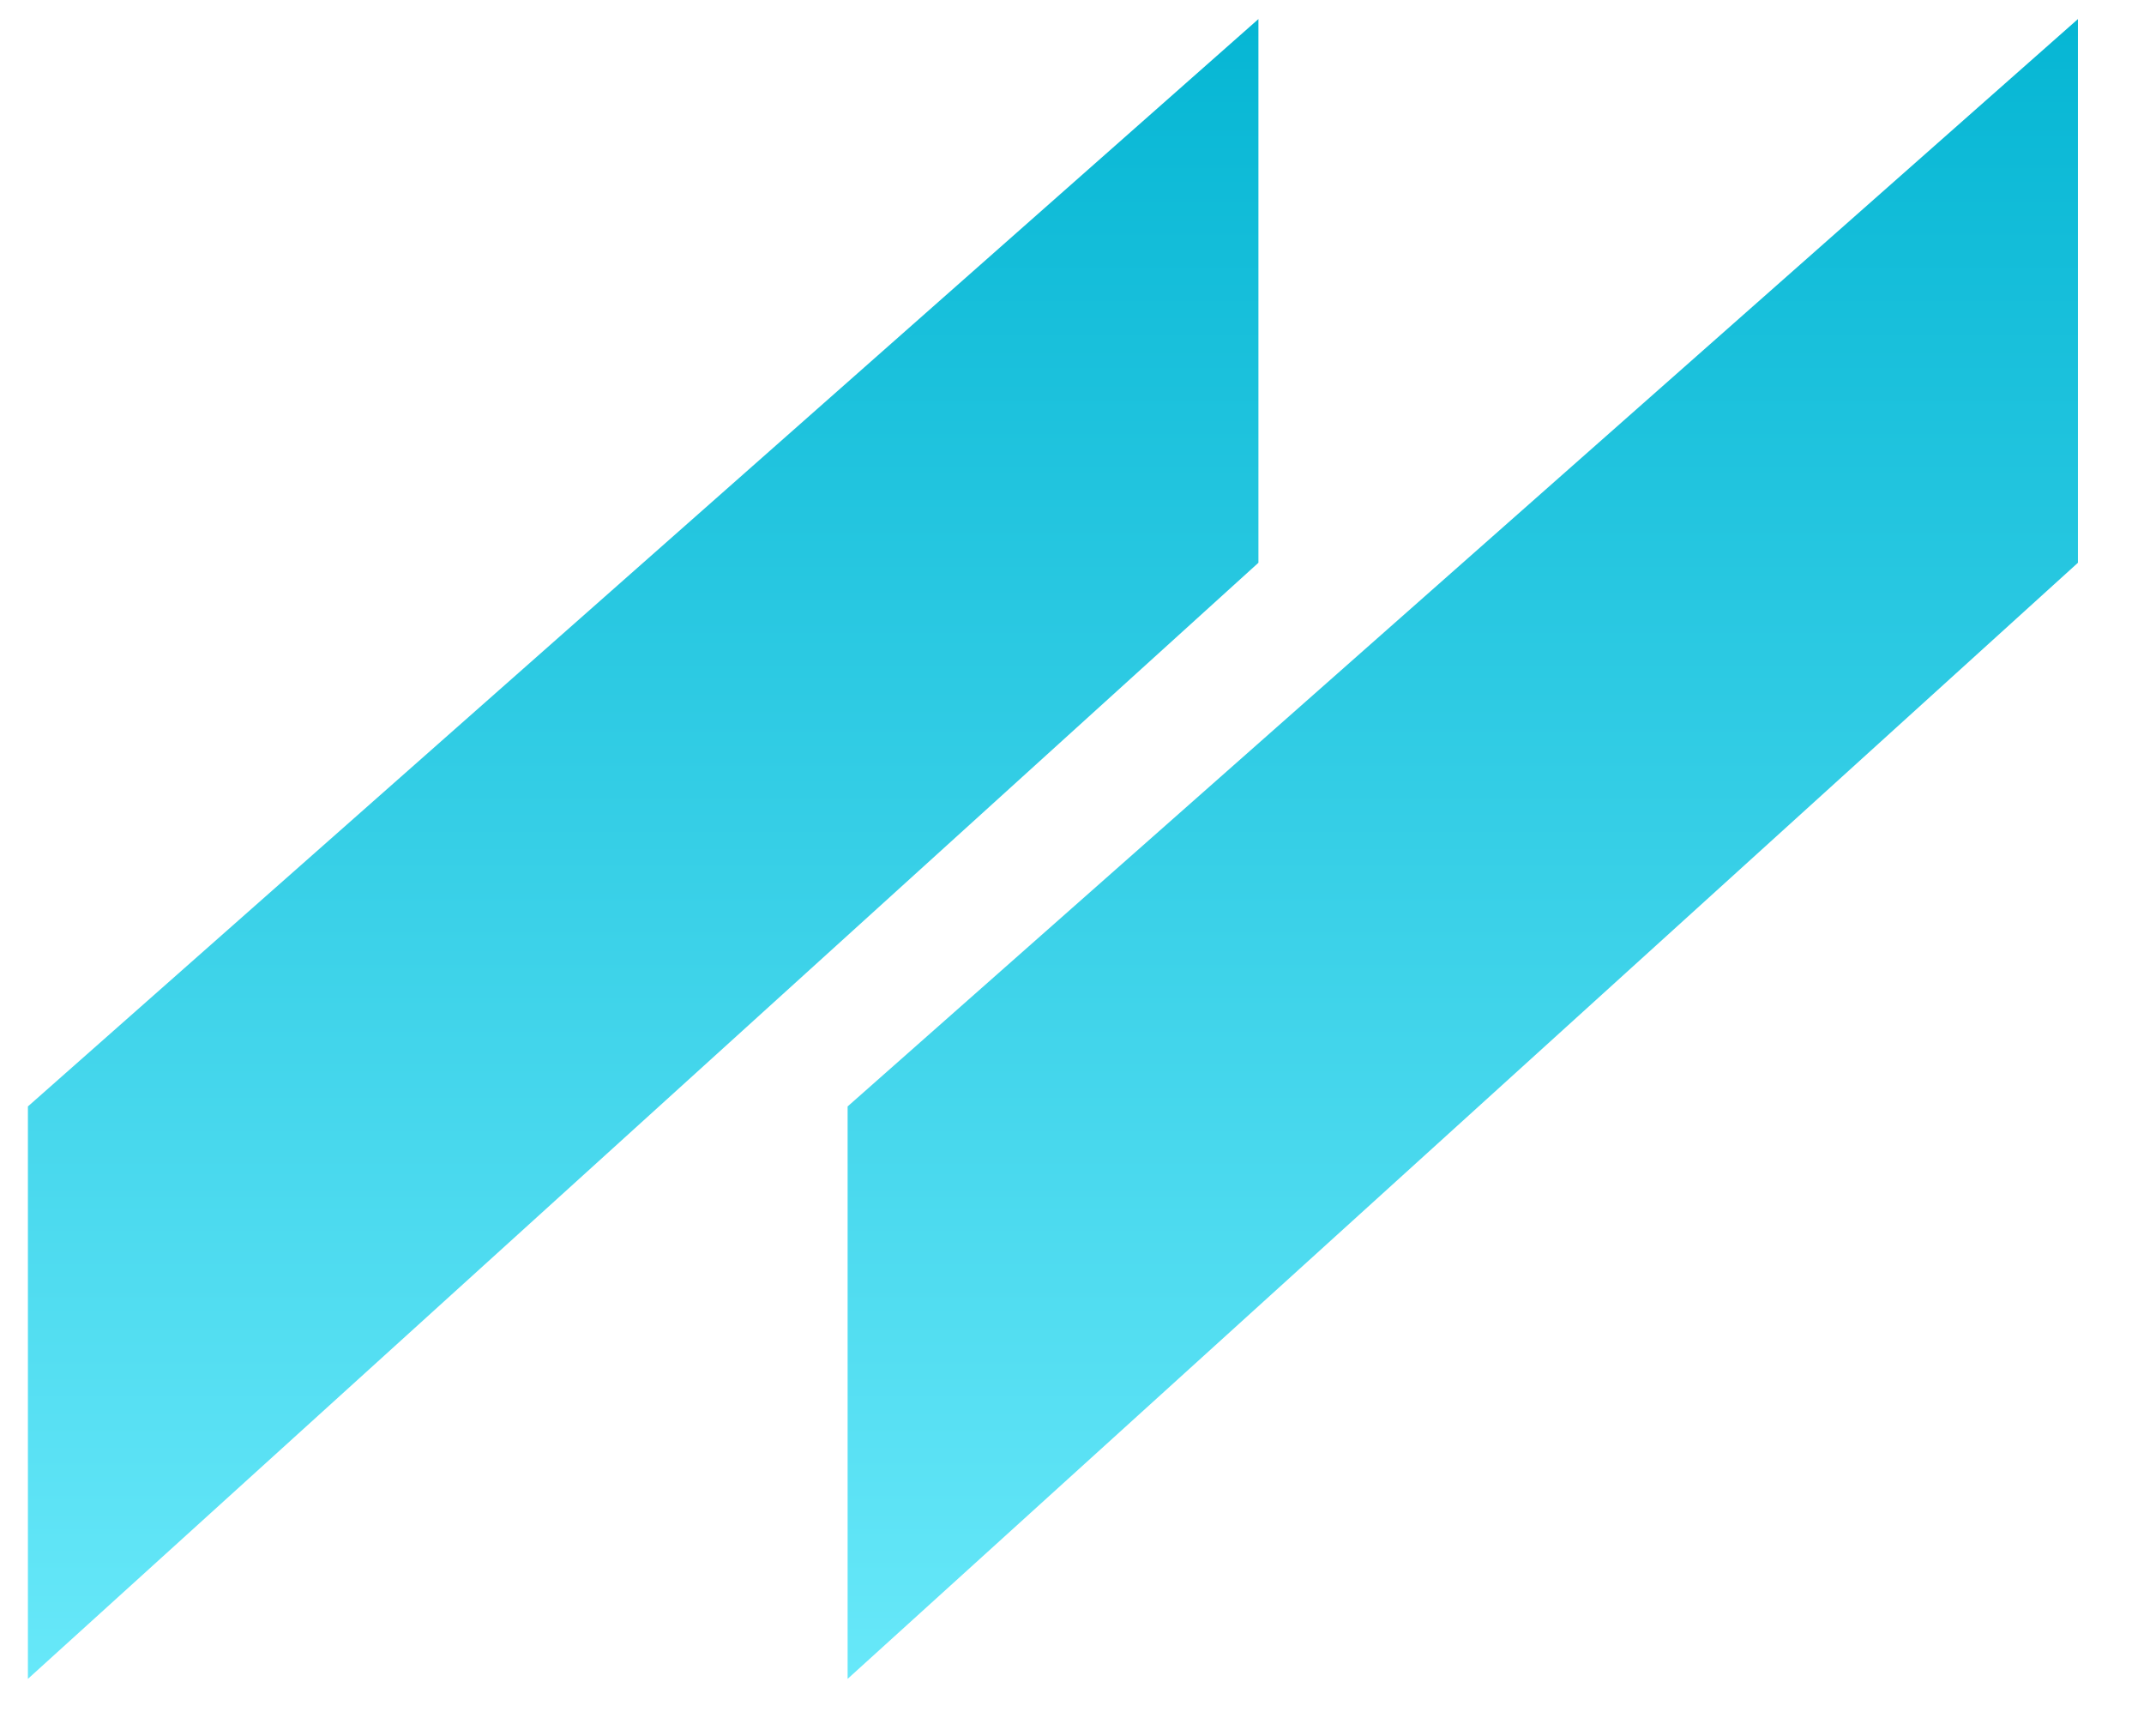
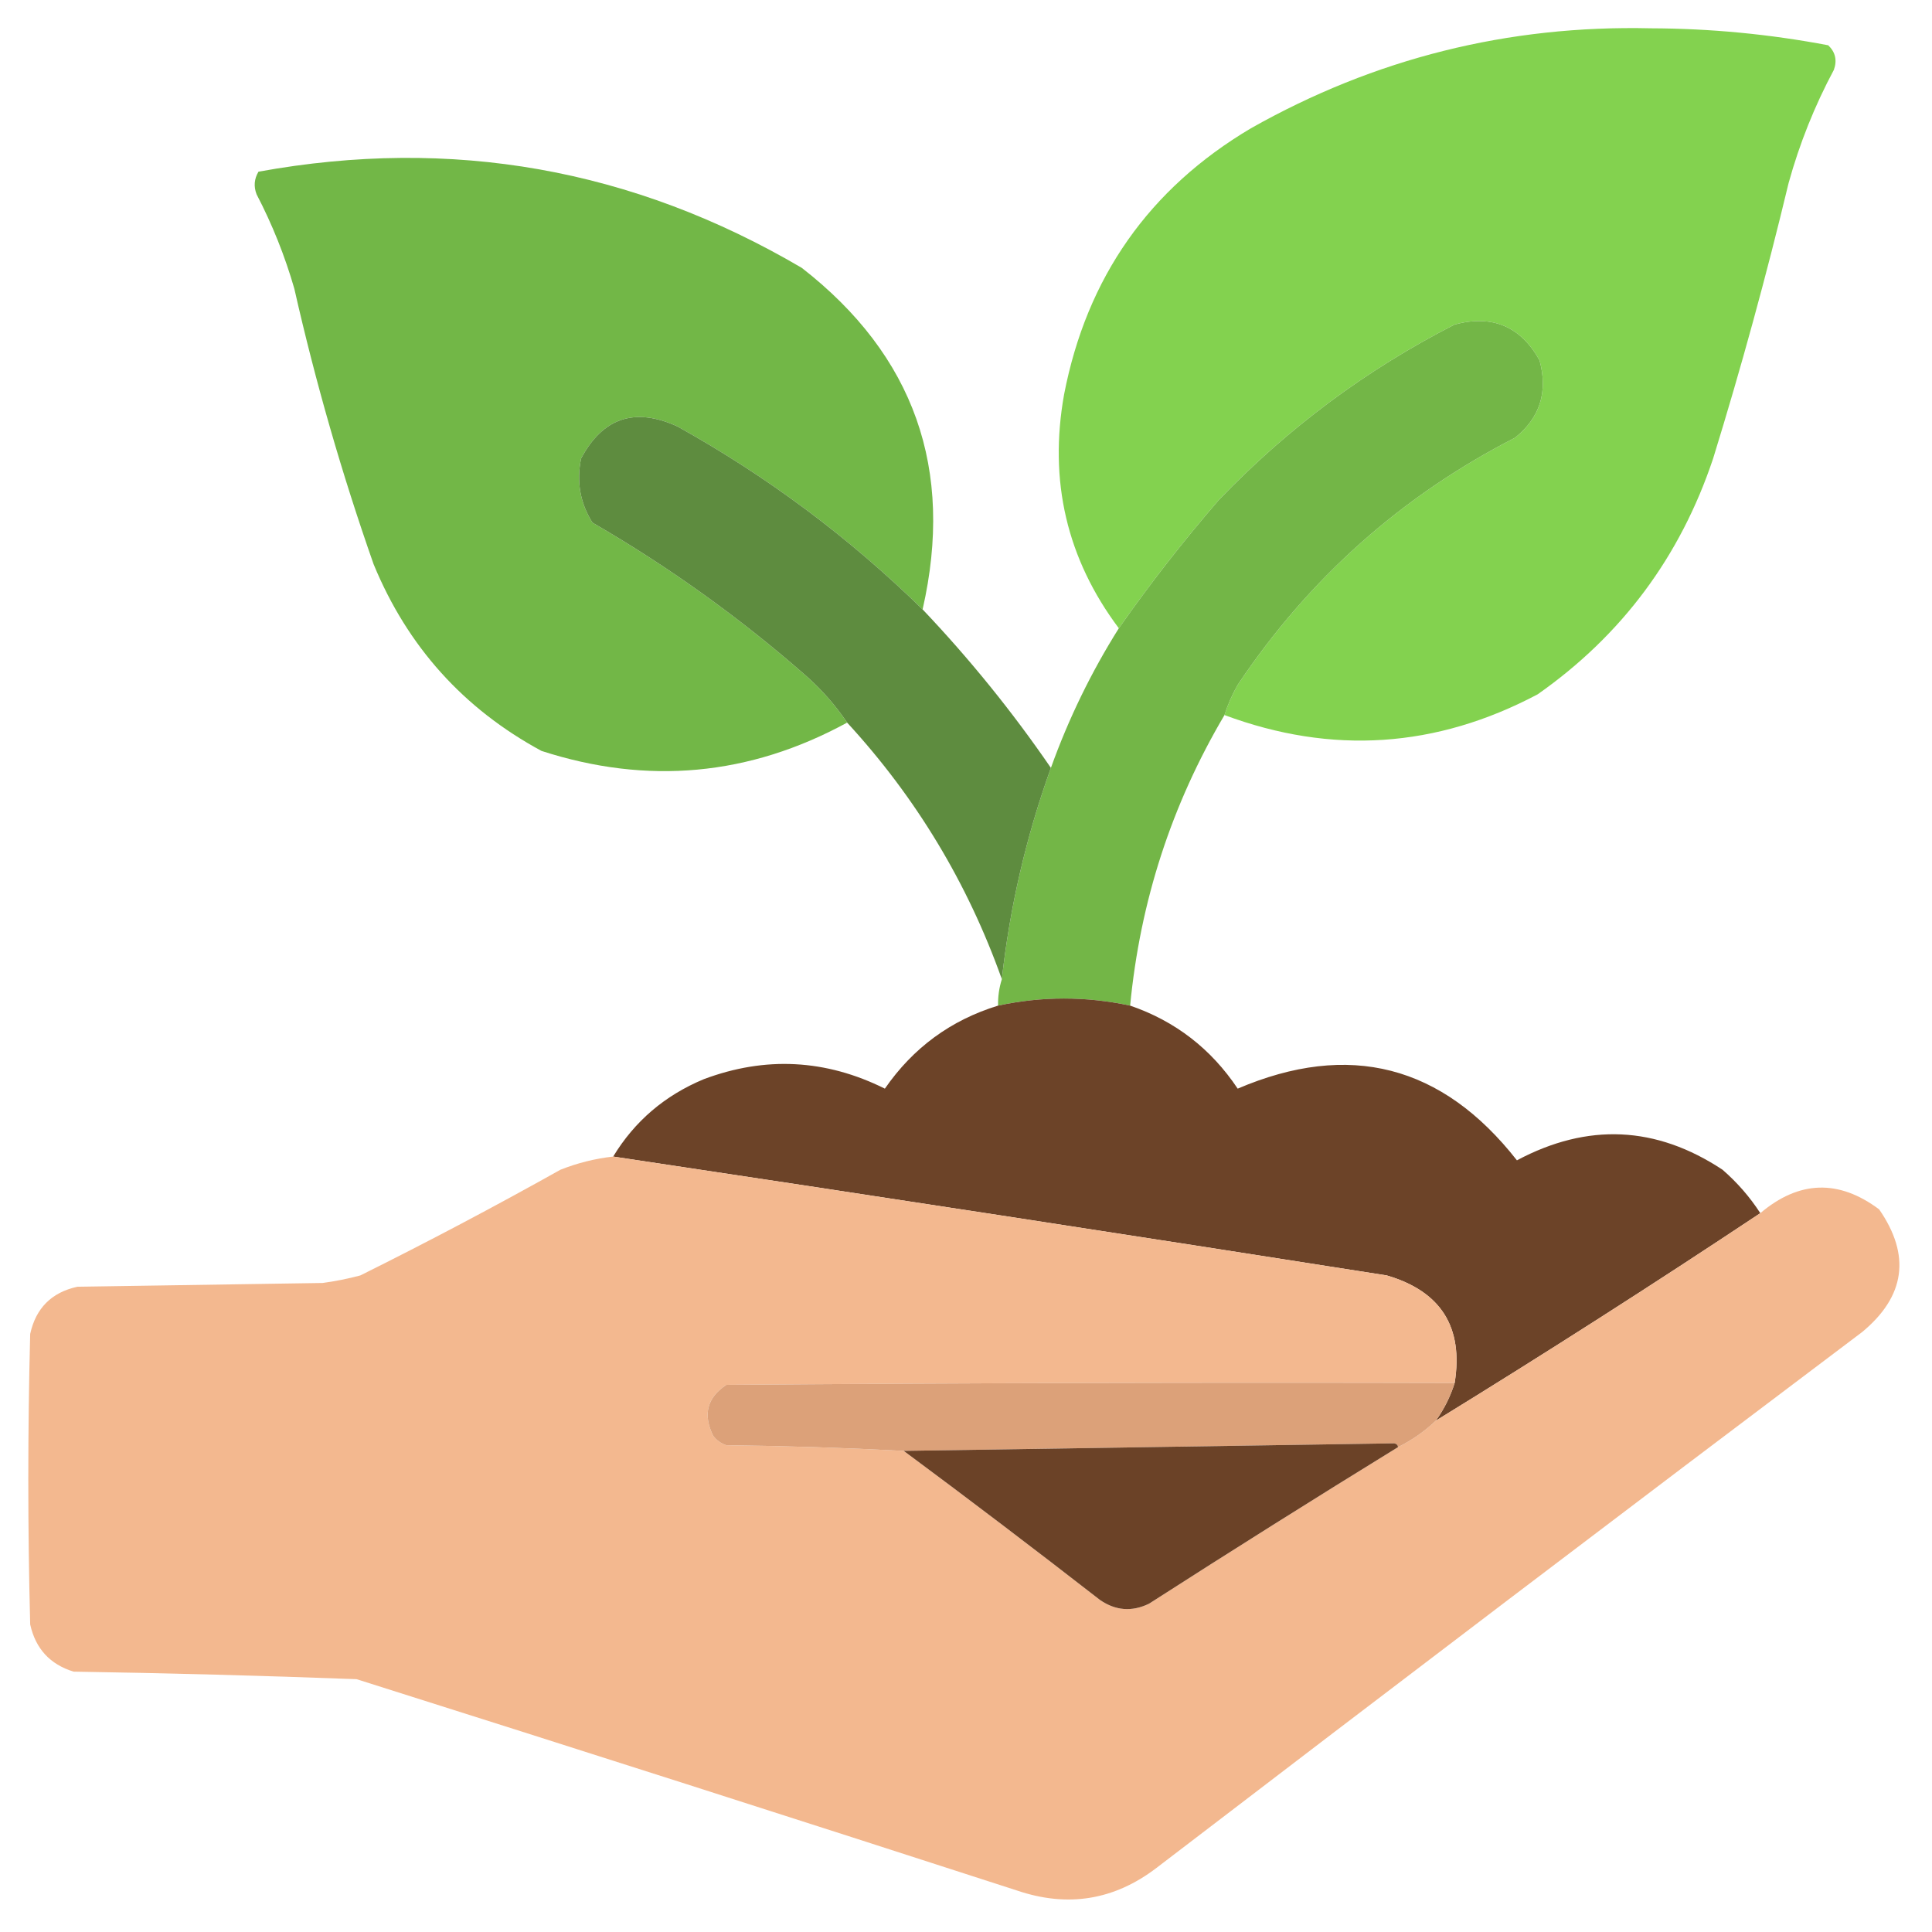
- <svg xmlns="http://www.w3.org/2000/svg" xmlns:xlink="http://www.w3.org/1999/xlink" version="1.1" preserveAspectRatio="xMidYMid meet" viewBox="344.564 330.278 111.737 91.218" width="53.87" height="43.61">
-   <defs>
-     <path d="M453.3 331.28L453.3 359.85L388.64 418.5L388.64 388.42L453.3 331.28Z" id="aFZf6T5ED" />
-     <linearGradient id="gradientb2ThqnP5Op" gradientUnits="userSpaceOnUse" x1="420.97" y1="331.28" x2="420.97" y2="418.5">
-       <stop style="stop-color: #06b6d4;stop-opacity: 1" offset="0%" />
-       <stop style="stop-color: #67e8f9;stop-opacity: 1" offset="100%" />
-     </linearGradient>
-     <path d="M410.23 331.28L410.23 359.85L345.56 418.5L345.56 388.42L410.23 331.28Z" id="a9fehgwfM" />
-     <linearGradient id="gradientk1wNV9Ostb" gradientUnits="userSpaceOnUse" x1="377.89" y1="331.28" x2="377.89" y2="418.5">
-       <stop style="stop-color: #06b6d4;stop-opacity: 1" offset="0%" />
-       <stop style="stop-color: #67e8f9;stop-opacity: 1" offset="100%" />
-     </linearGradient>
-   </defs>
+ <svg xmlns="http://www.w3.org/2000/svg" version="1.1" width="512px" height="512px" style="shape-rendering:geometricPrecision; text-rendering:geometricPrecision; image-rendering:optimizeQuality; fill-rule:evenodd; clip-rule:evenodd">
  <g>
-     <g>
-       <use xlink:href="#aFZf6T5ED" opacity="1" fill="url(#gradientb2ThqnP5Op)" />
-     </g>
-     <g>
-       <use xlink:href="#a9fehgwfM" opacity="1" fill="url(#gradientk1wNV9Ostb)" />
-     </g>
+     <path style="opacity:0.993" fill="#83d24e" d="M 324.5,189.5 C 325.352,186.777 326.519,184.11 328,181.5C 346.887,153.274 371.387,131.441 401.5,116C 408.092,110.727 410.259,103.894 408,95.5C 402.989,86.495 395.489,83.328 385.5,86C 362.079,97.967 341.246,113.467 323,132.5C 313.539,143.447 304.706,154.78 296.5,166.5C 282.715,148.104 277.882,127.437 282,104.5C 288.012,73.511 304.512,50.011 331.5,34C 364.329,15.459 399.662,6.626 437.5,7.5C 453.311,7.549 468.977,9.049 484.5,12C 486.396,13.808 486.896,15.975 486,18.5C 480.893,28.049 476.893,38.049 474,48.5C 468.112,73.053 461.445,97.387 454,121.5C 445.302,147.513 429.802,168.346 407.5,184C 380.611,198.248 352.945,200.081 324.5,189.5 Z" />
+   </g>
+   <g>
+     <path style="opacity:0.99" fill="#71b646" d="M 244.5,161.5 C 225.006,142.42 203.34,126.253 179.5,113C 168.247,107.862 159.747,110.695 154,121.5C 152.734,127.631 153.734,133.298 157,138.5C 177.155,150.161 195.989,163.661 213.5,179C 217.747,182.742 221.414,186.908 224.5,191.5C 198.629,205.607 171.629,208.107 143.5,199C 122.811,187.804 107.977,171.304 99,149.5C 90.603,125.583 83.603,101.25 78,76.5C 75.497,67.829 72.164,59.495 68,51.5C 67.192,49.421 67.359,47.421 68.5,45.5C 119.701,36.175 167.701,44.675 212.5,71C 242.295,94.209 252.962,124.376 244.5,161.5 Z" />
+   </g>
+   <g>
+     <path style="opacity:0.994" fill="#72b646" d="M 324.5,189.5 C 310.474,213.251 302.141,238.918 299.5,266.5C 287.774,263.994 276.108,263.994 264.5,266.5C 264.448,264.097 264.781,261.764 265.5,259.5C 267.618,240.357 271.952,221.691 278.5,203.5C 283.173,190.488 289.173,178.155 296.5,166.5C 304.706,154.78 313.539,143.447 323,132.5C 341.246,113.467 362.079,97.967 385.5,86C 395.489,83.328 402.989,86.495 408,95.5C 410.259,103.894 408.092,110.727 401.5,116C 371.387,131.441 346.887,153.274 328,181.5C 326.519,184.11 325.352,186.777 324.5,189.5 Z" />
+   </g>
+   <g>
+     <path style="opacity:0.996" fill="#5d8c3e" d="M 244.5,161.5 C 256.97,174.631 268.304,188.631 278.5,203.5C 271.952,221.691 267.618,240.357 265.5,259.5C 256.426,234.01 242.759,211.344 224.5,191.5C 221.414,186.908 217.747,182.742 213.5,179C 195.989,163.661 177.155,150.161 157,138.5C 153.734,133.298 152.734,127.631 154,121.5C 159.747,110.695 168.247,107.862 179.5,113C 203.34,126.253 225.006,142.42 244.5,161.5 Z" />
+   </g>
+   <g>
+     <path style="opacity:0.995" fill="#6b4227" d="M 299.5,266.5 C 311.433,270.59 320.933,277.923 328,288.5C 357.521,275.88 382.188,282.214 402,307.5C 420.725,297.515 438.892,298.348 456.5,310C 460.416,313.41 463.749,317.243 466.5,321.5C 438.181,340.329 409.514,358.663 380.5,376.5C 382.692,373.45 384.358,370.117 385.5,366.5C 387.865,351.702 381.865,342.202 367.5,338C 299.176,327.252 230.843,316.752 162.5,306.5C 168.188,297.128 176.188,290.295 186.5,286C 202.83,279.873 218.83,280.706 234.5,288.5C 241.99,277.668 251.99,270.334 264.5,266.5C 276.108,263.994 287.774,263.994 299.5,266.5 Z" />
+   </g>
+   <g>
+     <path style="opacity:0.996" fill="#f3b88f" d="M 162.5,306.5 C 230.843,316.752 299.176,327.252 367.5,338C 381.865,342.202 387.865,351.702 385.5,366.5C 321.166,366.333 256.832,366.5 192.5,367C 187.391,370.366 186.224,374.866 189,380.5C 189.903,381.701 191.069,382.535 192.5,383C 208.241,383.182 223.907,383.682 239.5,384.5C 256.957,397.451 274.29,410.617 291.5,424C 295.639,426.856 299.972,427.19 304.5,425C 326.384,410.942 348.384,397.109 370.5,383.5C 374.221,381.646 377.554,379.313 380.5,376.5C 409.514,358.663 438.181,340.329 466.5,321.5C 476.771,312.812 487.271,312.479 498,320.5C 506.423,332.687 504.923,343.52 493.5,353C 430.987,400.091 368.654,447.424 306.5,495C 295.279,503.576 282.946,505.576 269.5,501C 211.228,482.132 152.895,463.465 94.5,445C 69.507,444.064 44.507,443.397 19.5,443C 13.26,441.092 9.427,436.925 8,430.5C 7.333,404.833 7.333,379.167 8,353.5C 9.5,346.667 13.667,342.5 20.5,341C 42.167,340.667 63.833,340.333 85.5,340C 88.877,339.548 92.21,338.882 95.5,338C 113.397,329.103 131.064,319.77 148.5,310C 153.023,308.203 157.69,307.036 162.5,306.5 Z" />
+   </g>
+   <g>
+     <path style="opacity:1" fill="#dca179" d="M 385.5,366.5 C 384.358,370.117 382.692,373.45 380.5,376.5C 377.554,379.313 374.221,381.646 370.5,383.5C 370.44,382.957 370.107,382.624 369.5,382.5C 326.039,383.162 282.706,383.828 239.5,384.5C 223.907,383.682 208.241,383.182 192.5,383C 191.069,382.535 189.903,381.701 189,380.5C 186.224,374.866 187.391,370.366 192.5,367C 256.832,366.5 321.166,366.333 385.5,366.5 Z" />
+   </g>
+   <g>
+     <path style="opacity:1" fill="#6b4227" d="M 370.5,383.5 C 348.384,397.109 326.384,410.942 304.5,425C 299.972,427.19 295.639,426.856 291.5,424C 274.29,410.617 256.957,397.451 239.5,384.5C 282.706,383.828 326.039,383.162 369.5,382.5C 370.107,382.624 370.44,382.957 370.5,383.5 Z" />
  </g>
</svg>
